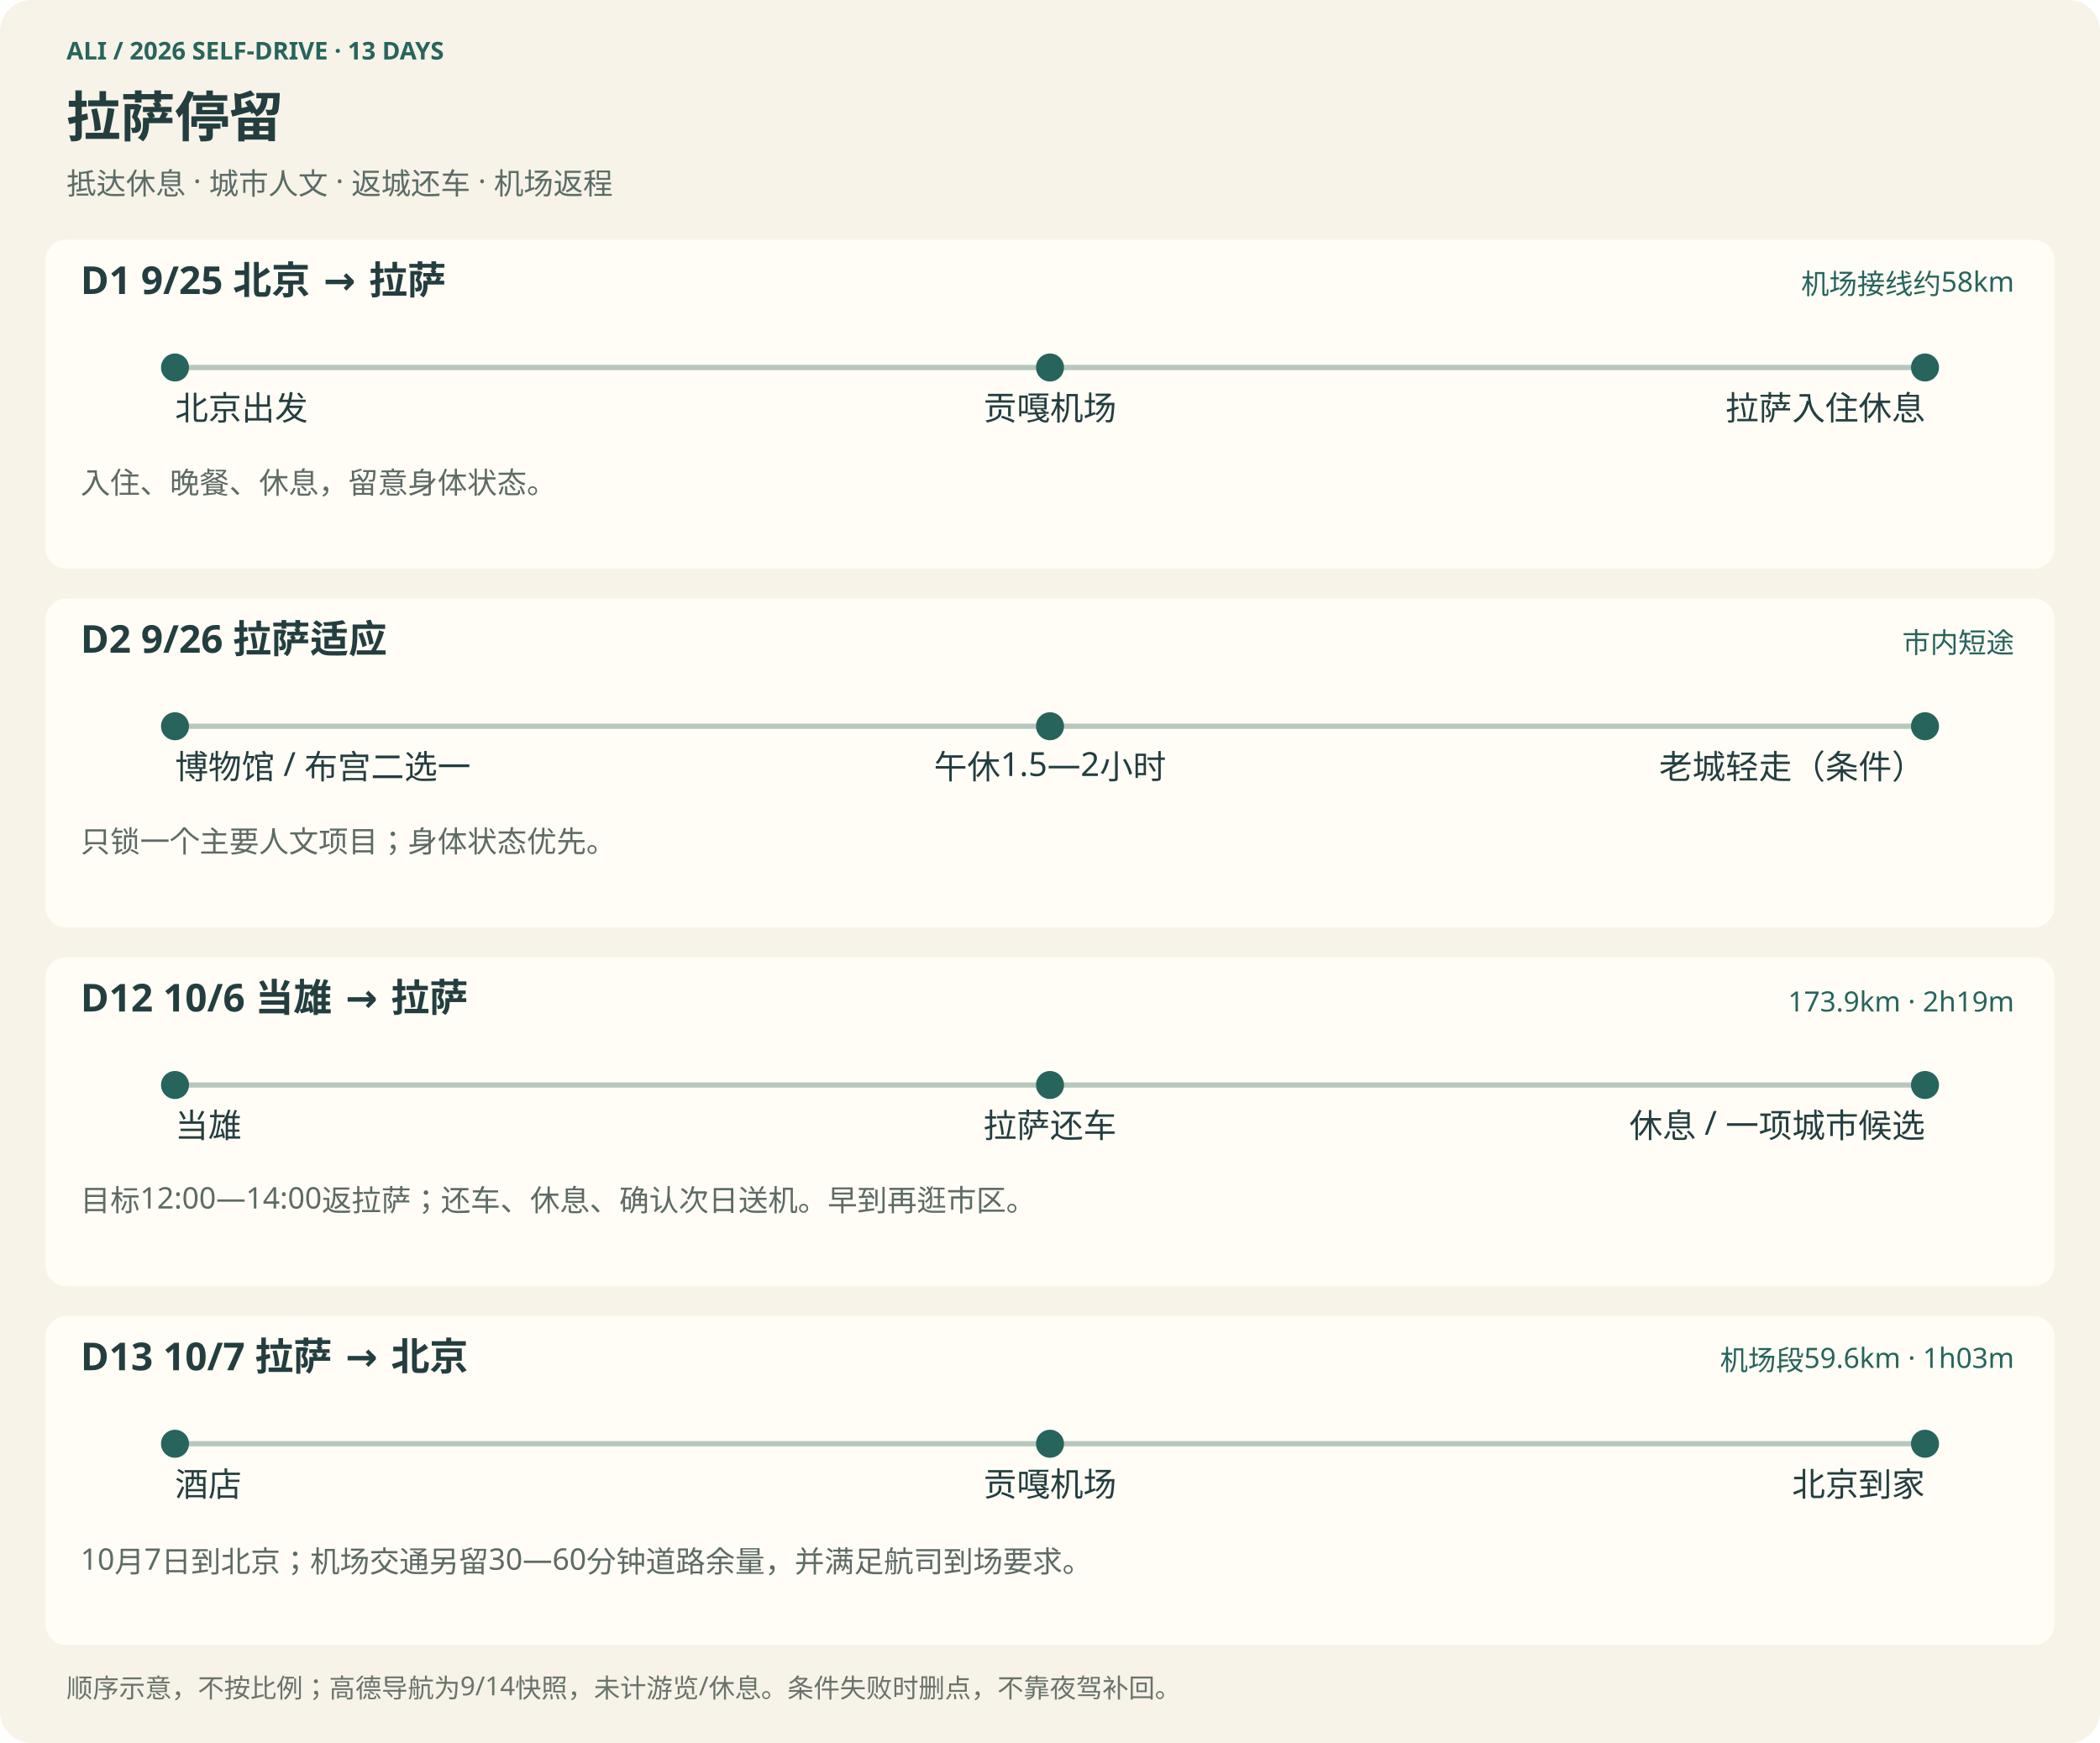
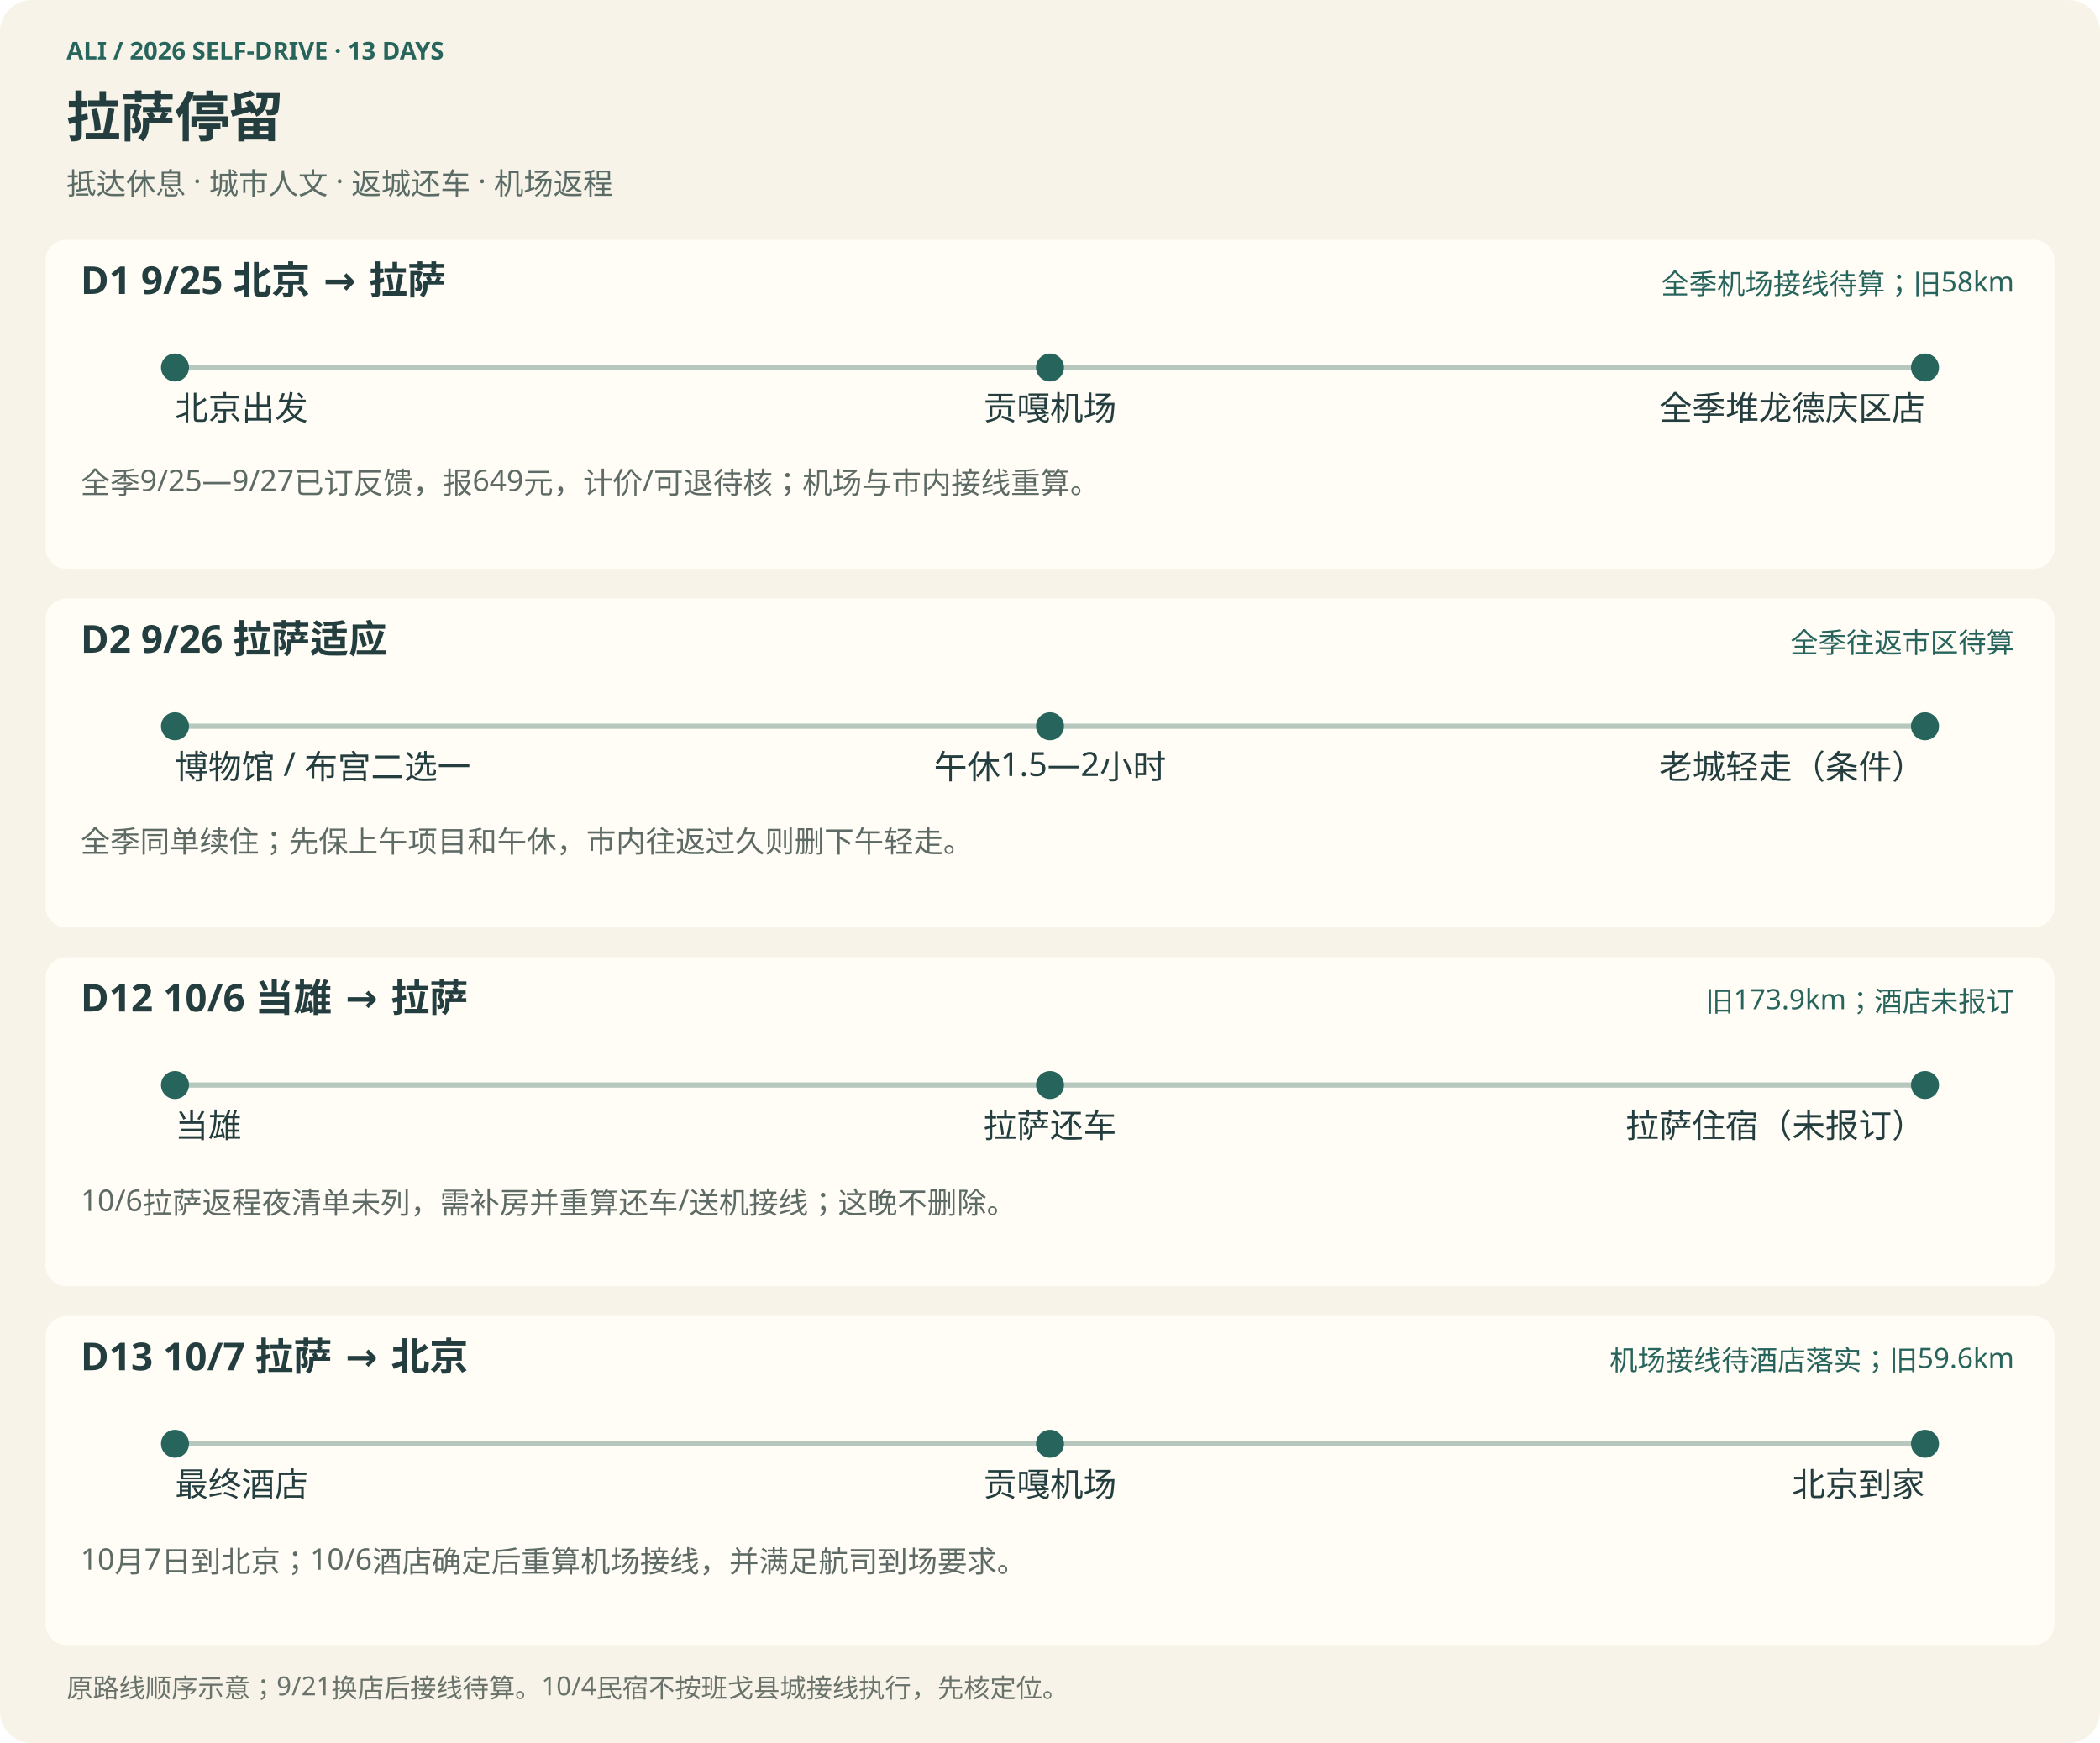
<svg xmlns="http://www.w3.org/2000/svg" viewBox="0 0 1200 996" class="ali-route-map" role="img">
  <g font-family="PingFang SC,Microsoft YaHei,sans-serif">
    <rect width="1200" height="996" rx="18" fill="#f7f3e8" />
    <text x="38.0" y="34.0" font-size="14" fill="#27645c" text-anchor="start" font-weight="600">ALI / 2026     SELF-DRIVE · 13 DAYS</text>
    <text x="38.0" y="78.0" font-size="31" fill="#243e40" text-anchor="start" font-weight="700">拉萨停留</text>
    <text x="38.0" y="111.0" font-size="17" fill="#5b6c67" text-anchor="start" font-weight="400">抵达休息 · 城市人文 · 返城还车 · 机场返程</text>
    <rect x="26" y="137" width="1148" height="188" rx="12" fill="#fffdf6" />
    <text x="46.0" y="168.0" font-size="22" fill="#243e40" text-anchor="start" font-weight="600">D1  9/25  北京 → 拉萨</text>
-     <text x="1151.0" y="168.0" font-size="16" fill="#27645c" text-anchor="end" font-weight="400">机场接线约58km</text>
+     <text x="1151.0" y="168.0" font-size="16" fill="#27645c" text-anchor="end" font-weight="400">全季机场接线待算；旧58km</text>
    <g data-layer="route-a">
      <line x1="100" y1="210" x2="1100" y2="210" stroke="#b6c8bd" stroke-width="3" />
    </g>
    <g data-layer="sights-core">
-       <g class="point tier-1" data-point-id="d1-stop-0" data-title="北京出发" data-summary="入住、晚餐、休息，留意身体状态。" data-day-a="D1" data-kind="viewpoint" data-tier="1" data-action="core" data-status="documented" data-route-scope="A" data-elevation="" data-cost-basis="2026-09-14规划；点位与连线不是停车、准入或飞行许可。">
+       <g class="point tier-1" data-point-id="d1-stop-0" data-title="北京出发" data-summary="全季9/25—9/27已订反馈，报649元，计价/可退待核；机场与市内接线重算。" data-day-a="D1" data-kind="viewpoint" data-tier="1" data-action="core" data-status="documented" data-route-scope="A" data-elevation="" data-cost-basis="2026-09-14规划；点位与连线不是停车、准入或飞行许可。">
        <circle class="point-symbol" cx="100.0" cy="210" r="8" fill="#27645c" />
        <text x="100.0" y="240.0" font-size="19" fill="#243e40" text-anchor="start" font-weight="500">北京出发</text>
      </g>
-       <g class="point tier-1" data-point-id="d1-stop-1" data-title="贡嘎机场" data-summary="入住、晚餐、休息，留意身体状态。" data-day-a="D1" data-kind="viewpoint" data-tier="1" data-action="core" data-status="documented" data-route-scope="A" data-elevation="" data-cost-basis="2026-09-14规划；点位与连线不是停车、准入或飞行许可。">
+       <g class="point tier-1" data-point-id="d1-stop-1" data-title="贡嘎机场" data-summary="全季9/25—9/27已订反馈，报649元，计价/可退待核；机场与市内接线重算。" data-day-a="D1" data-kind="viewpoint" data-tier="1" data-action="core" data-status="documented" data-route-scope="A" data-elevation="" data-cost-basis="2026-09-14规划；点位与连线不是停车、准入或飞行许可。">
        <circle class="point-symbol" cx="600.0" cy="210" r="8" fill="#27645c" />
        <text x="600.0" y="240.0" font-size="19" fill="#243e40" text-anchor="middle" font-weight="500">贡嘎机场</text>
      </g>
-       <g class="point tier-1" data-point-id="d1-stop-2" data-title="拉萨入住休息" data-summary="入住、晚餐、休息，留意身体状态。" data-day-a="D1" data-kind="viewpoint" data-tier="1" data-action="core" data-status="documented" data-route-scope="A" data-elevation="" data-cost-basis="2026-09-14规划；点位与连线不是停车、准入或飞行许可。">
+       <g class="point tier-1" data-point-id="d1-stop-2" data-title="全季堆龙德庆区店" data-summary="全季9/25—9/27已订反馈，报649元，计价/可退待核；机场与市内接线重算。" data-day-a="D1" data-kind="viewpoint" data-tier="1" data-action="core" data-status="documented" data-route-scope="A" data-elevation="" data-cost-basis="2026-09-14规划；点位与连线不是停车、准入或飞行许可。">
        <circle class="point-symbol" cx="1100.0" cy="210" r="8" fill="#27645c" />
-         <text x="1100.0" y="240.0" font-size="19" fill="#243e40" text-anchor="end" font-weight="500">拉萨入住休息</text>
+         <text x="1100.0" y="240.0" font-size="19" fill="#243e40" text-anchor="end" font-weight="500">全季堆龙德庆区店</text>
      </g>
    </g>
-     <text x="46.0" y="282.0" font-size="17" fill="#5e6a65" text-anchor="start" font-weight="400">入住、晚餐、休息，留意身体状态。</text>
+     <text x="46.0" y="282.0" font-size="17" fill="#5e6a65" text-anchor="start" font-weight="400">全季9/25—9/27已订反馈，报649元，计价/可退待核；机场与市内接线重算。</text>
    <rect x="26" y="342" width="1148" height="188" rx="12" fill="#fffdf6" />
    <text x="46.0" y="373.0" font-size="22" fill="#243e40" text-anchor="start" font-weight="600">D2  9/26  拉萨适应</text>
-     <text x="1151.0" y="373.0" font-size="16" fill="#27645c" text-anchor="end" font-weight="400">市内短途</text>
+     <text x="1151.0" y="373.0" font-size="16" fill="#27645c" text-anchor="end" font-weight="400">全季往返市区待算</text>
    <g data-layer="route-a">
      <line x1="100" y1="415" x2="1100" y2="415" stroke="#b6c8bd" stroke-width="3" />
    </g>
    <g data-layer="sights-core">
-       <g class="point tier-1" data-point-id="d2-stop-0" data-title="博物馆 / 布宫二选一" data-summary="只锁一个主要人文项目；身体状态优先。" data-day-a="D2" data-kind="viewpoint" data-tier="1" data-action="core" data-status="documented" data-route-scope="A" data-elevation="" data-cost-basis="2026-09-14规划；点位与连线不是停车、准入或飞行许可。">
+       <g class="point tier-1" data-point-id="d2-stop-0" data-title="博物馆 / 布宫二选一" data-summary="全季同单续住；先保上午项目和午休，市内往返过久则删下午轻走。" data-day-a="D2" data-kind="viewpoint" data-tier="1" data-action="core" data-status="documented" data-route-scope="A" data-elevation="" data-cost-basis="2026-09-14规划；点位与连线不是停车、准入或飞行许可。">
        <circle class="point-symbol" cx="100.0" cy="415" r="8" fill="#27645c" />
        <text x="100.0" y="445.0" font-size="19" fill="#243e40" text-anchor="start" font-weight="500">博物馆 / 布宫二选一</text>
      </g>
-       <g class="point tier-1" data-point-id="d2-stop-1" data-title="午休1.5—2小时" data-summary="只锁一个主要人文项目；身体状态优先。" data-day-a="D2" data-kind="viewpoint" data-tier="1" data-action="core" data-status="documented" data-route-scope="A" data-elevation="" data-cost-basis="2026-09-14规划；点位与连线不是停车、准入或飞行许可。">
+       <g class="point tier-1" data-point-id="d2-stop-1" data-title="午休1.5—2小时" data-summary="全季同单续住；先保上午项目和午休，市内往返过久则删下午轻走。" data-day-a="D2" data-kind="viewpoint" data-tier="1" data-action="core" data-status="documented" data-route-scope="A" data-elevation="" data-cost-basis="2026-09-14规划；点位与连线不是停车、准入或飞行许可。">
        <circle class="point-symbol" cx="600.0" cy="415" r="8" fill="#27645c" />
        <text x="600.0" y="445.0" font-size="19" fill="#243e40" text-anchor="middle" font-weight="500">午休1.5—2小时</text>
      </g>
-       <g class="point tier-1" data-point-id="d2-stop-2" data-title="老城轻走（条件）" data-summary="只锁一个主要人文项目；身体状态优先。" data-day-a="D2" data-kind="viewpoint" data-tier="1" data-action="core" data-status="documented" data-route-scope="A" data-elevation="" data-cost-basis="2026-09-14规划；点位与连线不是停车、准入或飞行许可。">
+       <g class="point tier-1" data-point-id="d2-stop-2" data-title="老城轻走（条件）" data-summary="全季同单续住；先保上午项目和午休，市内往返过久则删下午轻走。" data-day-a="D2" data-kind="viewpoint" data-tier="1" data-action="core" data-status="documented" data-route-scope="A" data-elevation="" data-cost-basis="2026-09-14规划；点位与连线不是停车、准入或飞行许可。">
        <circle class="point-symbol" cx="1100.0" cy="415" r="8" fill="#27645c" />
        <text x="1100.0" y="445.0" font-size="19" fill="#243e40" text-anchor="end" font-weight="500">老城轻走（条件）</text>
      </g>
    </g>
-     <text x="46.0" y="487.0" font-size="17" fill="#5e6a65" text-anchor="start" font-weight="400">只锁一个主要人文项目；身体状态优先。</text>
+     <text x="46.0" y="487.0" font-size="17" fill="#5e6a65" text-anchor="start" font-weight="400">全季同单续住；先保上午项目和午休，市内往返过久则删下午轻走。</text>
    <rect x="26" y="547" width="1148" height="188" rx="12" fill="#fffdf6" />
    <text x="46.0" y="578.0" font-size="22" fill="#243e40" text-anchor="start" font-weight="600">D12  10/6  当雄 → 拉萨</text>
-     <text x="1151.0" y="578.0" font-size="16" fill="#27645c" text-anchor="end" font-weight="400">173.9km · 2h19m</text>
+     <text x="1151.0" y="578.0" font-size="16" fill="#27645c" text-anchor="end" font-weight="400">旧173.9km；酒店未报订</text>
    <g data-layer="route-a">
      <line x1="100" y1="620" x2="1100" y2="620" stroke="#b6c8bd" stroke-width="3" />
    </g>
    <g data-layer="sights-core">
-       <g class="point tier-1" data-point-id="d12-stop-0" data-title="当雄" data-summary="目标12:00—14:00返拉萨；还车、休息、确认次日送机。早到再逛市区。" data-day-a="D12" data-kind="viewpoint" data-tier="1" data-action="core" data-status="documented" data-route-scope="A" data-elevation="" data-cost-basis="2026-09-14规划；点位与连线不是停车、准入或飞行许可。">
+       <g class="point tier-1" data-point-id="d12-stop-0" data-title="当雄" data-summary="10/6拉萨返程夜清单未列，需补房并重算还车/送机接线；这晚不删除。" data-day-a="D12" data-kind="viewpoint" data-tier="1" data-action="core" data-status="documented" data-route-scope="A" data-elevation="" data-cost-basis="2026-09-14规划；点位与连线不是停车、准入或飞行许可。">
        <circle class="point-symbol" cx="100.0" cy="620" r="8" fill="#27645c" />
        <text x="100.0" y="650.0" font-size="19" fill="#243e40" text-anchor="start" font-weight="500">当雄</text>
      </g>
-       <g class="point tier-1" data-point-id="d12-stop-1" data-title="拉萨还车" data-summary="目标12:00—14:00返拉萨；还车、休息、确认次日送机。早到再逛市区。" data-day-a="D12" data-kind="viewpoint" data-tier="1" data-action="core" data-status="documented" data-route-scope="A" data-elevation="" data-cost-basis="2026-09-14规划；点位与连线不是停车、准入或飞行许可。">
+       <g class="point tier-1" data-point-id="d12-stop-1" data-title="拉萨还车" data-summary="10/6拉萨返程夜清单未列，需补房并重算还车/送机接线；这晚不删除。" data-day-a="D12" data-kind="viewpoint" data-tier="1" data-action="core" data-status="documented" data-route-scope="A" data-elevation="" data-cost-basis="2026-09-14规划；点位与连线不是停车、准入或飞行许可。">
        <circle class="point-symbol" cx="600.0" cy="620" r="8" fill="#27645c" />
        <text x="600.0" y="650.0" font-size="19" fill="#243e40" text-anchor="middle" font-weight="500">拉萨还车</text>
      </g>
-       <g class="point tier-1" data-point-id="d12-stop-2" data-title="休息 / 一项城市候选" data-summary="目标12:00—14:00返拉萨；还车、休息、确认次日送机。早到再逛市区。" data-day-a="D12" data-kind="viewpoint" data-tier="1" data-action="core" data-status="documented" data-route-scope="A" data-elevation="" data-cost-basis="2026-09-14规划；点位与连线不是停车、准入或飞行许可。">
+       <g class="point tier-1" data-point-id="d12-stop-2" data-title="拉萨住宿（未报订）" data-summary="10/6拉萨返程夜清单未列，需补房并重算还车/送机接线；这晚不删除。" data-day-a="D12" data-kind="viewpoint" data-tier="1" data-action="core" data-status="documented" data-route-scope="A" data-elevation="" data-cost-basis="2026-09-14规划；点位与连线不是停车、准入或飞行许可。">
        <circle class="point-symbol" cx="1100.0" cy="620" r="8" fill="#27645c" />
-         <text x="1100.0" y="650.0" font-size="19" fill="#243e40" text-anchor="end" font-weight="500">休息 / 一项城市候选</text>
+         <text x="1100.0" y="650.0" font-size="19" fill="#243e40" text-anchor="end" font-weight="500">拉萨住宿（未报订）</text>
      </g>
    </g>
-     <text x="46.0" y="692.0" font-size="17" fill="#5e6a65" text-anchor="start" font-weight="400">目标12:00—14:00返拉萨；还车、休息、确认次日送机。早到再逛市区。</text>
+     <text x="46.0" y="692.0" font-size="17" fill="#5e6a65" text-anchor="start" font-weight="400">10/6拉萨返程夜清单未列，需补房并重算还车/送机接线；这晚不删除。</text>
    <rect x="26" y="752" width="1148" height="188" rx="12" fill="#fffdf6" />
    <text x="46.0" y="783.0" font-size="22" fill="#243e40" text-anchor="start" font-weight="600">D13  10/7  拉萨 → 北京</text>
-     <text x="1151.0" y="783.0" font-size="16" fill="#27645c" text-anchor="end" font-weight="400">机场段59.6km · 1h03m</text>
+     <text x="1151.0" y="783.0" font-size="16" fill="#27645c" text-anchor="end" font-weight="400">机场接线待酒店落实；旧59.6km</text>
    <g data-layer="route-a">
      <line x1="100" y1="825" x2="1100" y2="825" stroke="#b6c8bd" stroke-width="3" />
    </g>
    <g data-layer="sights-core">
-       <g class="point tier-1" data-point-id="d13-stop-0" data-title="酒店" data-summary="10月7日到北京；机场交通另留30—60分钟道路余量，并满足航司到场要求。" data-day-a="D13" data-kind="viewpoint" data-tier="1" data-action="core" data-status="documented" data-route-scope="A" data-elevation="" data-cost-basis="2026-09-14规划；点位与连线不是停车、准入或飞行许可。">
+       <g class="point tier-1" data-point-id="d13-stop-0" data-title="最终酒店" data-summary="10月7日到北京；10/6酒店确定后重算机场接线，并满足航司到场要求。" data-day-a="D13" data-kind="viewpoint" data-tier="1" data-action="core" data-status="documented" data-route-scope="A" data-elevation="" data-cost-basis="2026-09-14规划；点位与连线不是停车、准入或飞行许可。">
        <circle class="point-symbol" cx="100.0" cy="825" r="8" fill="#27645c" />
-         <text x="100.0" y="855.0" font-size="19" fill="#243e40" text-anchor="start" font-weight="500">酒店</text>
+         <text x="100.0" y="855.0" font-size="19" fill="#243e40" text-anchor="start" font-weight="500">最终酒店</text>
      </g>
-       <g class="point tier-1" data-point-id="d13-stop-1" data-title="贡嘎机场" data-summary="10月7日到北京；机场交通另留30—60分钟道路余量，并满足航司到场要求。" data-day-a="D13" data-kind="viewpoint" data-tier="1" data-action="core" data-status="documented" data-route-scope="A" data-elevation="" data-cost-basis="2026-09-14规划；点位与连线不是停车、准入或飞行许可。">
+       <g class="point tier-1" data-point-id="d13-stop-1" data-title="贡嘎机场" data-summary="10月7日到北京；10/6酒店确定后重算机场接线，并满足航司到场要求。" data-day-a="D13" data-kind="viewpoint" data-tier="1" data-action="core" data-status="documented" data-route-scope="A" data-elevation="" data-cost-basis="2026-09-14规划；点位与连线不是停车、准入或飞行许可。">
        <circle class="point-symbol" cx="600.0" cy="825" r="8" fill="#27645c" />
        <text x="600.0" y="855.0" font-size="19" fill="#243e40" text-anchor="middle" font-weight="500">贡嘎机场</text>
      </g>
-       <g class="point tier-1" data-point-id="d13-stop-2" data-title="北京到家" data-summary="10月7日到北京；机场交通另留30—60分钟道路余量，并满足航司到场要求。" data-day-a="D13" data-kind="viewpoint" data-tier="1" data-action="core" data-status="documented" data-route-scope="A" data-elevation="" data-cost-basis="2026-09-14规划；点位与连线不是停车、准入或飞行许可。">
+       <g class="point tier-1" data-point-id="d13-stop-2" data-title="北京到家" data-summary="10月7日到北京；10/6酒店确定后重算机场接线，并满足航司到场要求。" data-day-a="D13" data-kind="viewpoint" data-tier="1" data-action="core" data-status="documented" data-route-scope="A" data-elevation="" data-cost-basis="2026-09-14规划；点位与连线不是停车、准入或飞行许可。">
        <circle class="point-symbol" cx="1100.0" cy="825" r="8" fill="#27645c" />
        <text x="1100.0" y="855.0" font-size="19" fill="#243e40" text-anchor="end" font-weight="500">北京到家</text>
      </g>
    </g>
-     <text x="46.0" y="897.0" font-size="17" fill="#5e6a65" text-anchor="start" font-weight="400">10月7日到北京；机场交通另留30—60分钟道路余量，并满足航司到场要求。</text>
-     <text x="38.0" y="970.0" font-size="15" fill="#69736b" text-anchor="start" font-weight="400">顺序示意，不按比例；高德导航为9/14快照，未计游览/休息。条件失败时删点，不靠夜驾补回。</text>
+     <text x="46.0" y="897.0" font-size="17" fill="#5e6a65" text-anchor="start" font-weight="400">10月7日到北京；10/6酒店确定后重算机场接线，并满足航司到场要求。</text>
+     <text x="38.0" y="970.0" font-size="15" fill="#69736b" text-anchor="start" font-weight="400">原路线顺序示意；9/21换店后接线待算。10/4民宿不按班戈县城接线执行，先核定位。</text>
    <g data-layer="route-a" />
    <g data-layer="route-b" />
    <g data-layer="route-common" />
    <g data-layer="lodging" />
    <g data-layer="sights-core" />
    <g data-layer="sights-secondary" />
    <g data-layer="passes" />
    <g data-layer="places" />
    <g data-layer="culture" />
    <g data-layer="water-landforms" />
    <g data-layer="context-landmarks" />
    <g data-layer="alternatives" />
  </g>
</svg>
